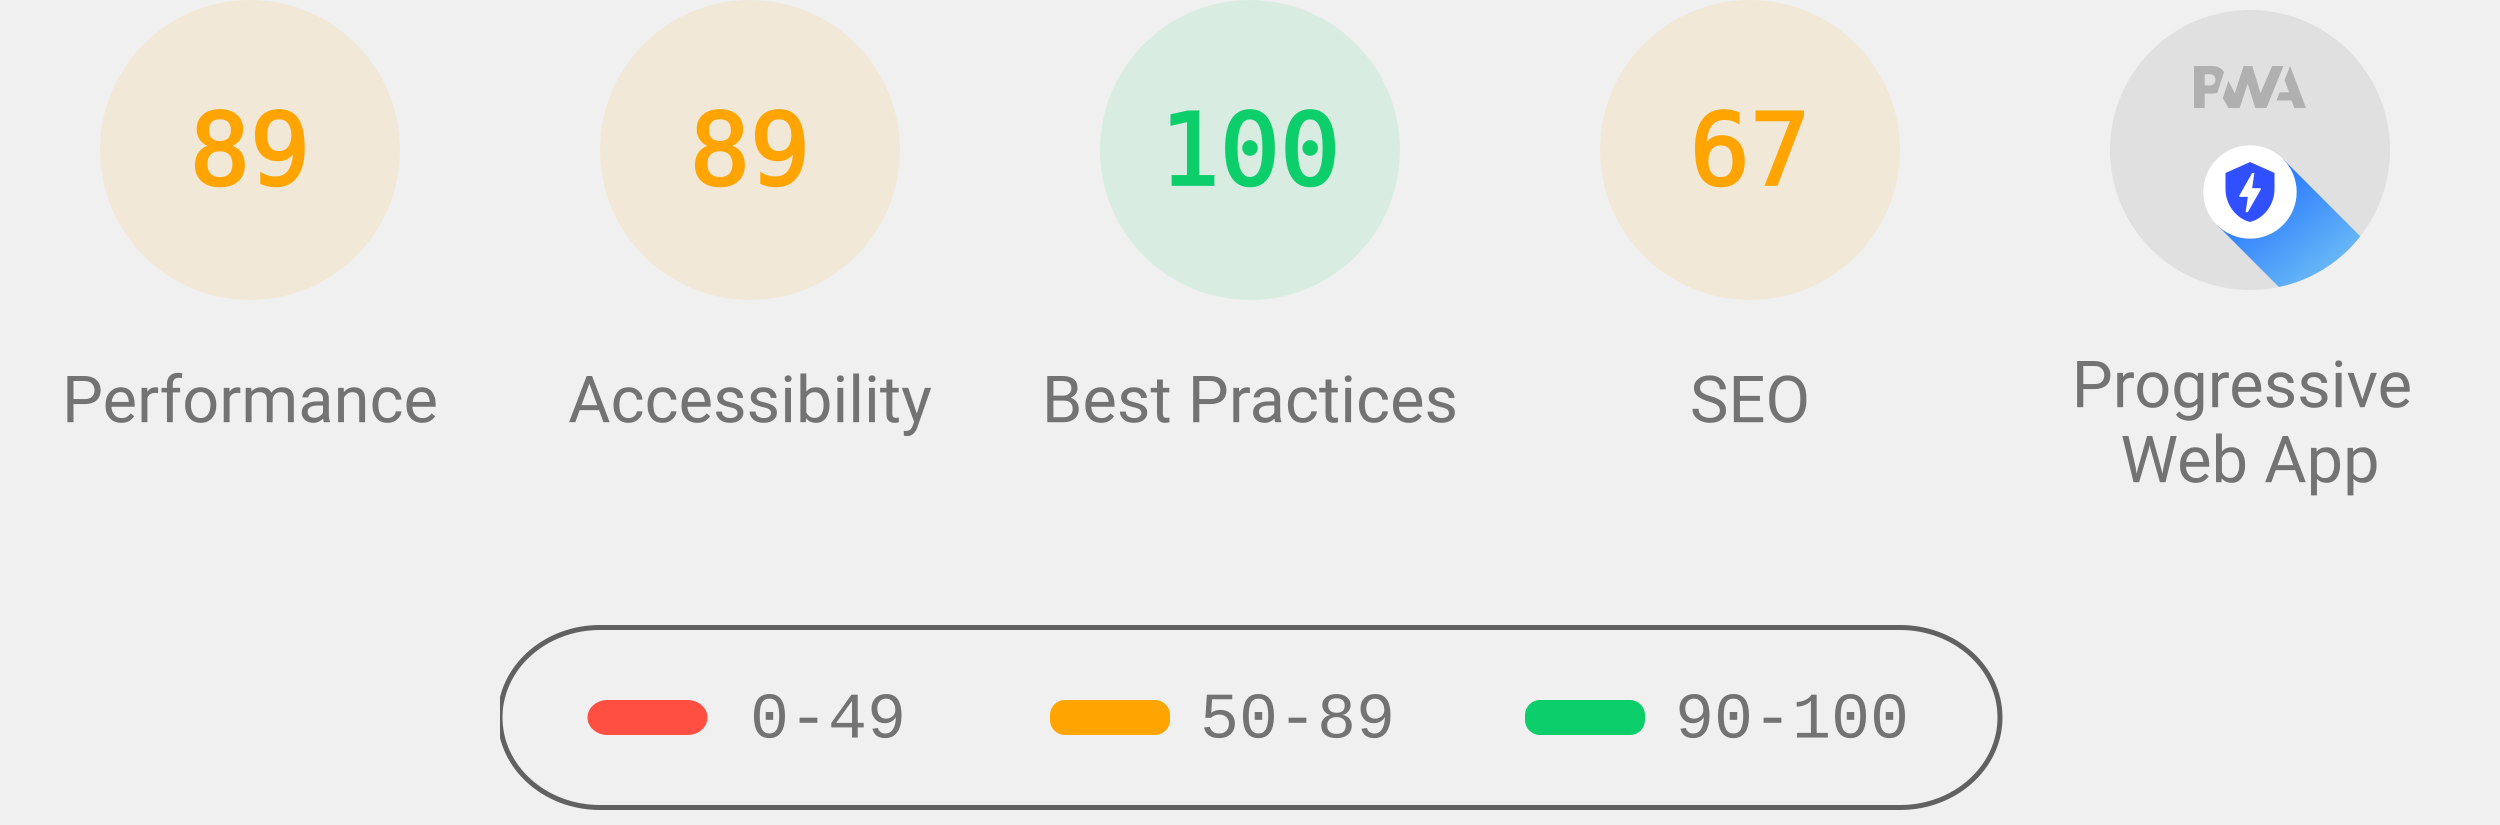
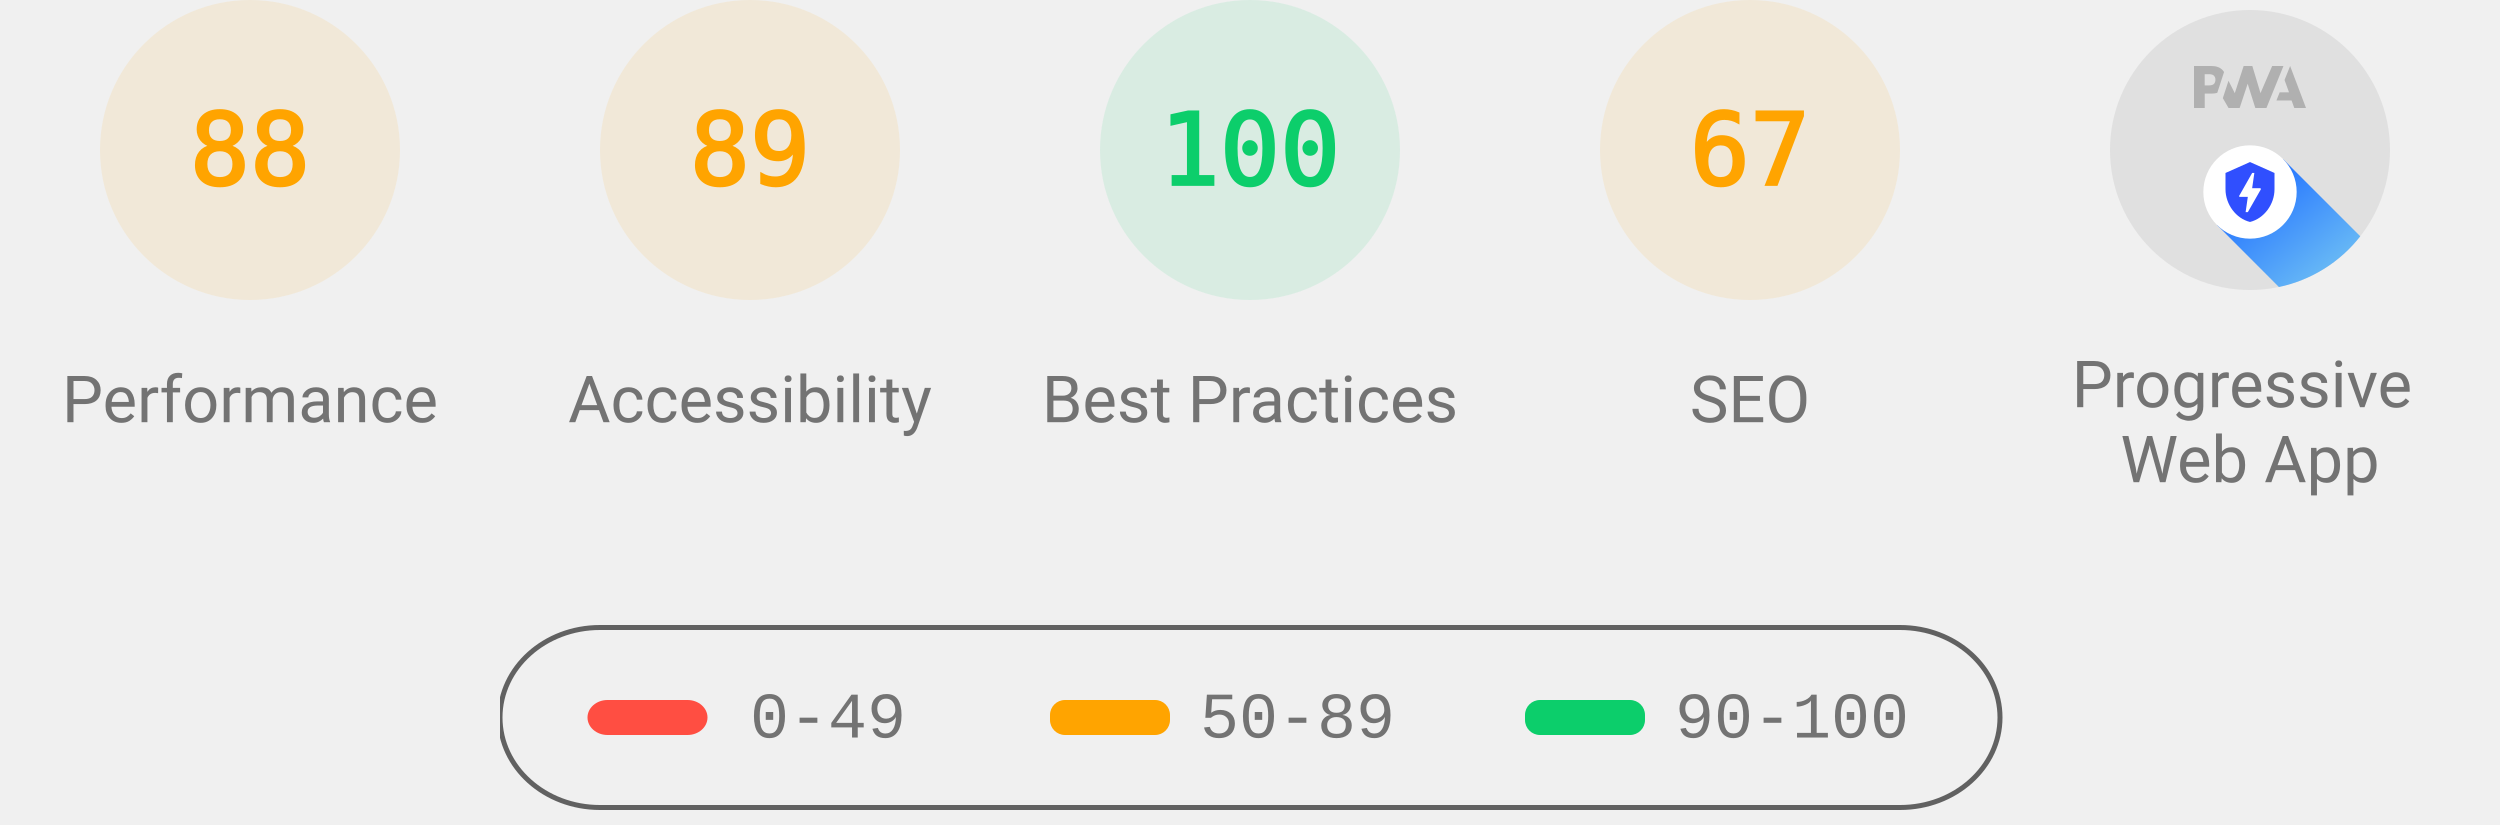
<svg xmlns="http://www.w3.org/2000/svg" class="theme--agnostic" fill="none" width="1000" height="330">
  <style>
			.gauge-base {
				opacity: 0.1
			}

			.gauge-arc {
				fill: none;
				animation-delay: 250ms;
				stroke-linecap: round;
				transform: rotate(-90deg);
				transform-origin: 100px 60px;
				animation: load-gauge 1s ease forwards
			}

			.guage-text {
				font-size: 40px;
				font-family: monospace;
				text-align: center
			}

			.guage-red {
				color: #ff4e42;
				fill: #ff4e42;
				stroke: #ff4e42
			}
			.guage-orange {
				color: #ffa400;
				fill: #ffa400;
				stroke: #ffa400
			}
			.guage-green {
				color: #0cce6b;
				fill: #0cce6b;
				stroke: #0cce6b
			}
			.theme--agnostic .guage-undefined {
				color: #5c5c5c;
				fill: #5c5c5c;
				stroke: #5c5c5c
			}
			.theme--light .guage-undefined {
				color: #1e1e1e;
				fill: #1e1e1e;
				stroke: #1e1e1e
			}
			.theme--dark .guage-undefined {
				color: #f5f5f5;
				fill: #f5f5f5;
				stroke: #f5f5f5
			}

			.guage-title {
				stroke: none;
				font-size: 26px;
				line-height: 26px;
				font-family: Roboto, Halvetica, Arial, sans-serif
			}
			.metric.guage-title {
				font-family: 'Courier New', Courier, monospace
			}
			.theme--agnostic .guage-title {
				color: #737373;
				fill: #737373
			}
			.theme--light .guage-title {
				color: #212121;
				fill: #212121
			}
			.theme--dark .guage-title {
				color: #f5f5f5;
				fill: #f5f5f5
			}

			@keyframes load-gauge {
				from {
					stroke-dasharray: 0 352.858
				}
			}
			.lh-gauge--pwa__disc {
				fill: #e0e0e0
			}
			.lh-gauge--pwa__logo {
				position: relative;
				fill: #b0b0b0
			}
			.lh-gauge--pwa__invisible {
				display: none
			}
			.lh-gauge--pwa__visible {
				display: inline
			}
			.guage-invisible {
				display: none
			}
			.lh-gauge--pwa__logo--primary-color {
				fill: #304ffe
			}
			.theme--agnostic .lh-gauge--pwa__logo--secondary-color {
				fill: #787878
			}
			.theme--light .lh-gauge--pwa__logo--secondary-color {
				fill: #3d3d3d
			}
			.theme--dark .lh-gauge--pwa__logo--secondary-color {
				fill: #d8b6b6
			}
			.theme--light #svg_2 {
				stroke: #00000022
			}
			.theme--agnostic #svg_2 {
				stroke: #616161
			}
			.theme--light #svg_2 {
				stroke: #00000022
			}
			.theme--dark #svg_2 {
				stroke: #f5f5f566
			}
		</style>
  <svg class="guage-div guage-perf guage-orange" viewBox="0 0 200 200" width="200" height="200" x="0" y="0">
    <circle class="gauge-base" r="56" cx="100" cy="60" stroke-width="8" />
-     <circle class="gauge-arc guage-arc-1" r="56" cx="100" cy="60" stroke-width="8" style="stroke-dasharray: 313.154, 351.858;" />
-     <text class="guage-text" x="100px" y="60px" alignment-baseline="central" dominant-baseline="central" text-anchor="middle">89</text>
+     <circle class="gauge-arc guage-arc-1" r="56" cx="100" cy="60" stroke-width="8" style="stroke-dasharray: 309.635, 351.858;" />
+     <text class="guage-text" x="100px" y="60px" alignment-baseline="central" dominant-baseline="central" text-anchor="middle">88</text>
    <text class="guage-title" x="100px" y="160px" alignment-baseline="central" dominant-baseline="central" text-anchor="middle">Performance</text>
  </svg>,<svg class="guage-div guage-perf guage-orange" viewBox="0 0 200 200" width="200" height="200" x="200" y="0">
    <circle class="gauge-base" r="56" cx="100" cy="60" stroke-width="8" />
    <circle class="gauge-arc guage-arc-1" r="56" cx="100" cy="60" stroke-width="8" style="stroke-dasharray: 313.154, 351.858;" />
    <text class="guage-text" x="100px" y="60px" alignment-baseline="central" dominant-baseline="central" text-anchor="middle">89</text>
    <text class="guage-title" x="100px" y="160px" alignment-baseline="central" dominant-baseline="central" text-anchor="middle">Accessibility</text>
  </svg>,<svg class="guage-div guage-perf guage-green" viewBox="0 0 200 200" width="200" height="200" x="400" y="0">
    <circle class="gauge-base" r="56" cx="100" cy="60" stroke-width="8" />
    <circle class="gauge-arc guage-arc-1" r="56" cx="100" cy="60" stroke-width="8" style="stroke-dasharray: 351.858, 351.858;" />
    <text class="guage-text" x="100px" y="60px" alignment-baseline="central" dominant-baseline="central" text-anchor="middle">100</text>
    <text class="guage-title" x="100px" y="160px" alignment-baseline="central" dominant-baseline="central" text-anchor="middle">Best Practices</text>
  </svg>,<svg class="guage-div guage-perf guage-orange" viewBox="0 0 200 200" width="200" height="200" x="600" y="0">
    <circle class="gauge-base" r="56" cx="100" cy="60" stroke-width="8" />
    <circle class="gauge-arc guage-arc-1" r="56" cx="100" cy="60" stroke-width="8" style="stroke-dasharray: 235.745, 351.858;" />
    <text class="guage-text" x="100px" y="60px" alignment-baseline="central" dominant-baseline="central" text-anchor="middle">67</text>
    <text class="guage-title" x="100px" y="160px" alignment-baseline="central" dominant-baseline="central" text-anchor="middle">SEO</text>
  </svg>,<svg class="guage-div guage-pwa" viewBox="0 0 200 200" width="200" height="200" x="800" y="0">
    <svg viewBox="0 0 60 60" width="112" height="112" x="44" y="4">
      <defs>
        <linearGradient id="lh-gauge--pwa__check-circle__gradient-0" x1="50%" y1="0%" x2="50%" y2="100%">
          <stop stop-color="#00C852" offset="0%" />
          <stop stop-color="#009688" offset="100%" />
        </linearGradient>
        <linearGradient id="lh-gauge--pwa__installable__shadow-gradient-0" x1="76.056%" x2="24.111%" y1="82.995%" y2="24.735%">
          <stop stop-color="#A5D6A7" offset="0%" />
          <stop stop-color="#80CBC4" offset="100%" />
        </linearGradient>
        <linearGradient id="lh-gauge--pwa__fast-reliable__shadow-gradient-0" x1="76.056%" y1="82.995%" x2="25.678%" y2="26.493%">
          <stop stop-color="#64B5F6" offset="0%" />
          <stop stop-color="#2979FF" offset="100%" />
        </linearGradient>
        <g id="lh-gauge--pwa__fast-reliable-badge-0">
          <circle fill="#FFFFFF" cx="10" cy="10" r="10" />
          <path fill="#304FFE" d="M10 3.58l5.25 2.34v3.5c0 3.23-2.24 6.26-5.25 7-3.01-.74-5.25-3.77-5.25-7v-3.5L10 3.58zm-.47 10.74l2.76-4.83.03-.07c.04-.08 0-.24-.22-.24h-1.64l.47-3.26h-.47l-2.7 4.77c-.02.01.05-.1-.04.05-.09.16-.1.31.18.31h1.63l-.47 3.27h.47z" />
        </g>
        <g id="lh-gauge--pwa__installable-badge-0">
          <circle fill="#FFFFFF" cx="10" cy="10" r="10" />
          <path fill="#009688" d="M10 4.167A5.835 5.835 0 0 0 4.167 10 5.835 5.835 0 0 0 10 15.833 5.835 5.835 0 0 0 15.833 10 5.835 5.835 0 0 0 10 4.167zm2.917 6.416h-2.334v2.334H9.417v-2.334H7.083V9.417h2.334V7.083h1.166v2.334h2.334v1.166z" />
        </g>
      </defs>
      <g stroke="none" fill-rule="nonzero">
        <circle class="lh-gauge--pwa__disc" cx="30" cy="30" r="30" />
        <g class="lh-gauge--pwa__logo">
          <path d="M35.66 19.39l.7-1.75h2L37.4 15 38.6 12l3.4 9h-2.51l-.58-1.61z" />
          <path d="M33.52 21l3.65-9h-2.42l-2.5 5.82L30.5 12h-1.86l-1.9 5.82-1.35-2.65-1.21 3.72L25.4 21h2.38l1.72-5.2 1.64 5.2z" />
          <path fill-rule="nonzero" d="M20.3 17.91h1.48c.45 0 .85-.05 1.2-.15l.39-1.18 1.07-3.3a2.64 2.64 0 0 0-.28-.37c-.55-.6-1.36-.91-2.42-.91H18v9h2.3V17.9zm1.96-3.84c.22.22.33.5.33.87 0 .36-.1.65-.29.87-.2.23-.59.35-1.15.35h-.86v-2.41h.87c.52 0 .89.1 1.1.32z" />
        </g>
        <rect class="lh-gauge--pwa__component lh-gauge--pwa__na-line lh-gauge--pwa__invisible" fill="#FFFFFF" x="20" y="32" width="20" height="4" rx="2" />
        <g class="lh-gauge--pwa__component lh-gauge--pwa__fast-reliable-badge lh-gauge--pwa__visible" transform="translate(20, 29)">
          <path fill="url(#lh-gauge--pwa__fast-reliable__shadow-gradient-0)" d="M33.63 19.49A30 30 0 0 1 16.2 30.36L3 17.14 17.14 3l16.49 16.49z" />
          <use href="#lh-gauge--pwa__fast-reliable-badge-0" />
        </g>
        <g class="lh-gauge--pwa__component lh-gauge--pwa__installable-badge lh-gauge--pwa__invisible" transform="translate(20, 29)">
          <path fill="url(#lh-gauge--pwa__installable__shadow-gradient-0)" d="M33.629 19.487c-4.272 5.453-10.391 9.39-17.415 10.869L3 17.142 17.142 3 33.63 19.487z" />
          <use href="#lh-gauge--pwa__installable-badge-0" />
        </g>
        <g class="lh-gauge--pwa__component lh-gauge--pwa__fast-reliable-installable-badges lh-gauge--pwa__invisible">
          <g transform="translate(8, 29)">
            <path fill="url(#lh-gauge--pwa__fast-reliable__shadow-gradient-0)" d="M16.321 30.463L3 17.143 17.142 3l22.365 22.365A29.864 29.864 0 0 1 22 31c-1.942 0-3.84-.184-5.679-.537z" />
            <use href="#lh-gauge--pwa__fast-reliable-badge-0" />
          </g>
          <g transform="translate(32, 29)">
            <path fill="url(#lh-gauge--pwa__installable__shadow-gradient-0)" d="M25.982 11.84a30.107 30.107 0 0 1-13.08 15.203L3 17.143 17.142 3l8.84 8.84z" />
            <use href="#lh-gauge--pwa__installable-badge-0" />
          </g>
        </g>
        <g class="lh-gauge--pwa__component lh-gauge--pwa__check-circle lh-gauge--pwa__invisible" transform="translate(18, 28)">
          <circle fill="#FFFFFF" cx="12" cy="12" r="12" />
          <path fill="url(#lh-gauge--pwa__check-circle__gradient-0)" d="M12 2a10 10 0 1 0 0 20 10 10 0 0 0 0-20zm-2 15l-5-5 1.41-1.41L10 14.17l7.59-7.59L19 8l-9 9z" />
        </g>
      </g>
    </svg>
    <text class="guage-title" y="160px" alignment-baseline="central" dominant-baseline="central" text-anchor="middle">
      <tspan x="100px" dy="-6px">Progressive</tspan>
      <tspan x="100px" dy="30px">Web App</tspan>
    </text>
  </svg>
  <svg width="604" height="76" x="200" y="250">
    <g>
      <rect fill="none" id="canvas_background" height="80" width="604" y="-1" x="-1" />
      <g display="none" overflow="visible" y="0" x="0" height="100%" width="100%" id="canvasGrid">
        <rect fill="url(#gridpattern)" stroke-width="0" y="0" x="0" height="100%" width="100%" />
      </g>
    </g>
    <g>
      <rect fill-opacity="0" stroke-width="2" rx="40" id="svg_2" height="72" width="600" y="1" x="0" fill="#000000" />
      <rect stroke="#000" rx="8" id="svg_3" height="14" width="48" y="30" x="35" stroke-opacity="null" stroke-width="0" fill="#ff4e42" />
      <rect stroke="#000" rx="6" id="svg_4" height="14" width="48" y="30" x="220" stroke-opacity="null" stroke-width="0" fill="#ffa400" />
      <rect stroke="#000" rx="6" id="svg_5" height="14" width="48" y="30" x="410" stroke-opacity="null" stroke-width="0" fill="#0cce6b" />
      <text class="metric guage-title" xml:space="preserve" text-anchor="start" font-size="26" id="svg_6" y="45" x="100" stroke-opacity="null" stroke-width="0" stroke="#000">0-49</text>
      <text class="metric guage-title" xml:space="preserve" text-anchor="start" font-size="26" id="svg_7" y="45" x="280" stroke-opacity="null" stroke-width="0" stroke="#000">50-89</text>
      <text class="metric guage-title" xml:space="preserve" text-anchor="start" font-size="26" id="svg_8" y="45" x="470" stroke-opacity="null" stroke-width="0" stroke="#000">90-100</text>
    </g>
  </svg>
</svg>
